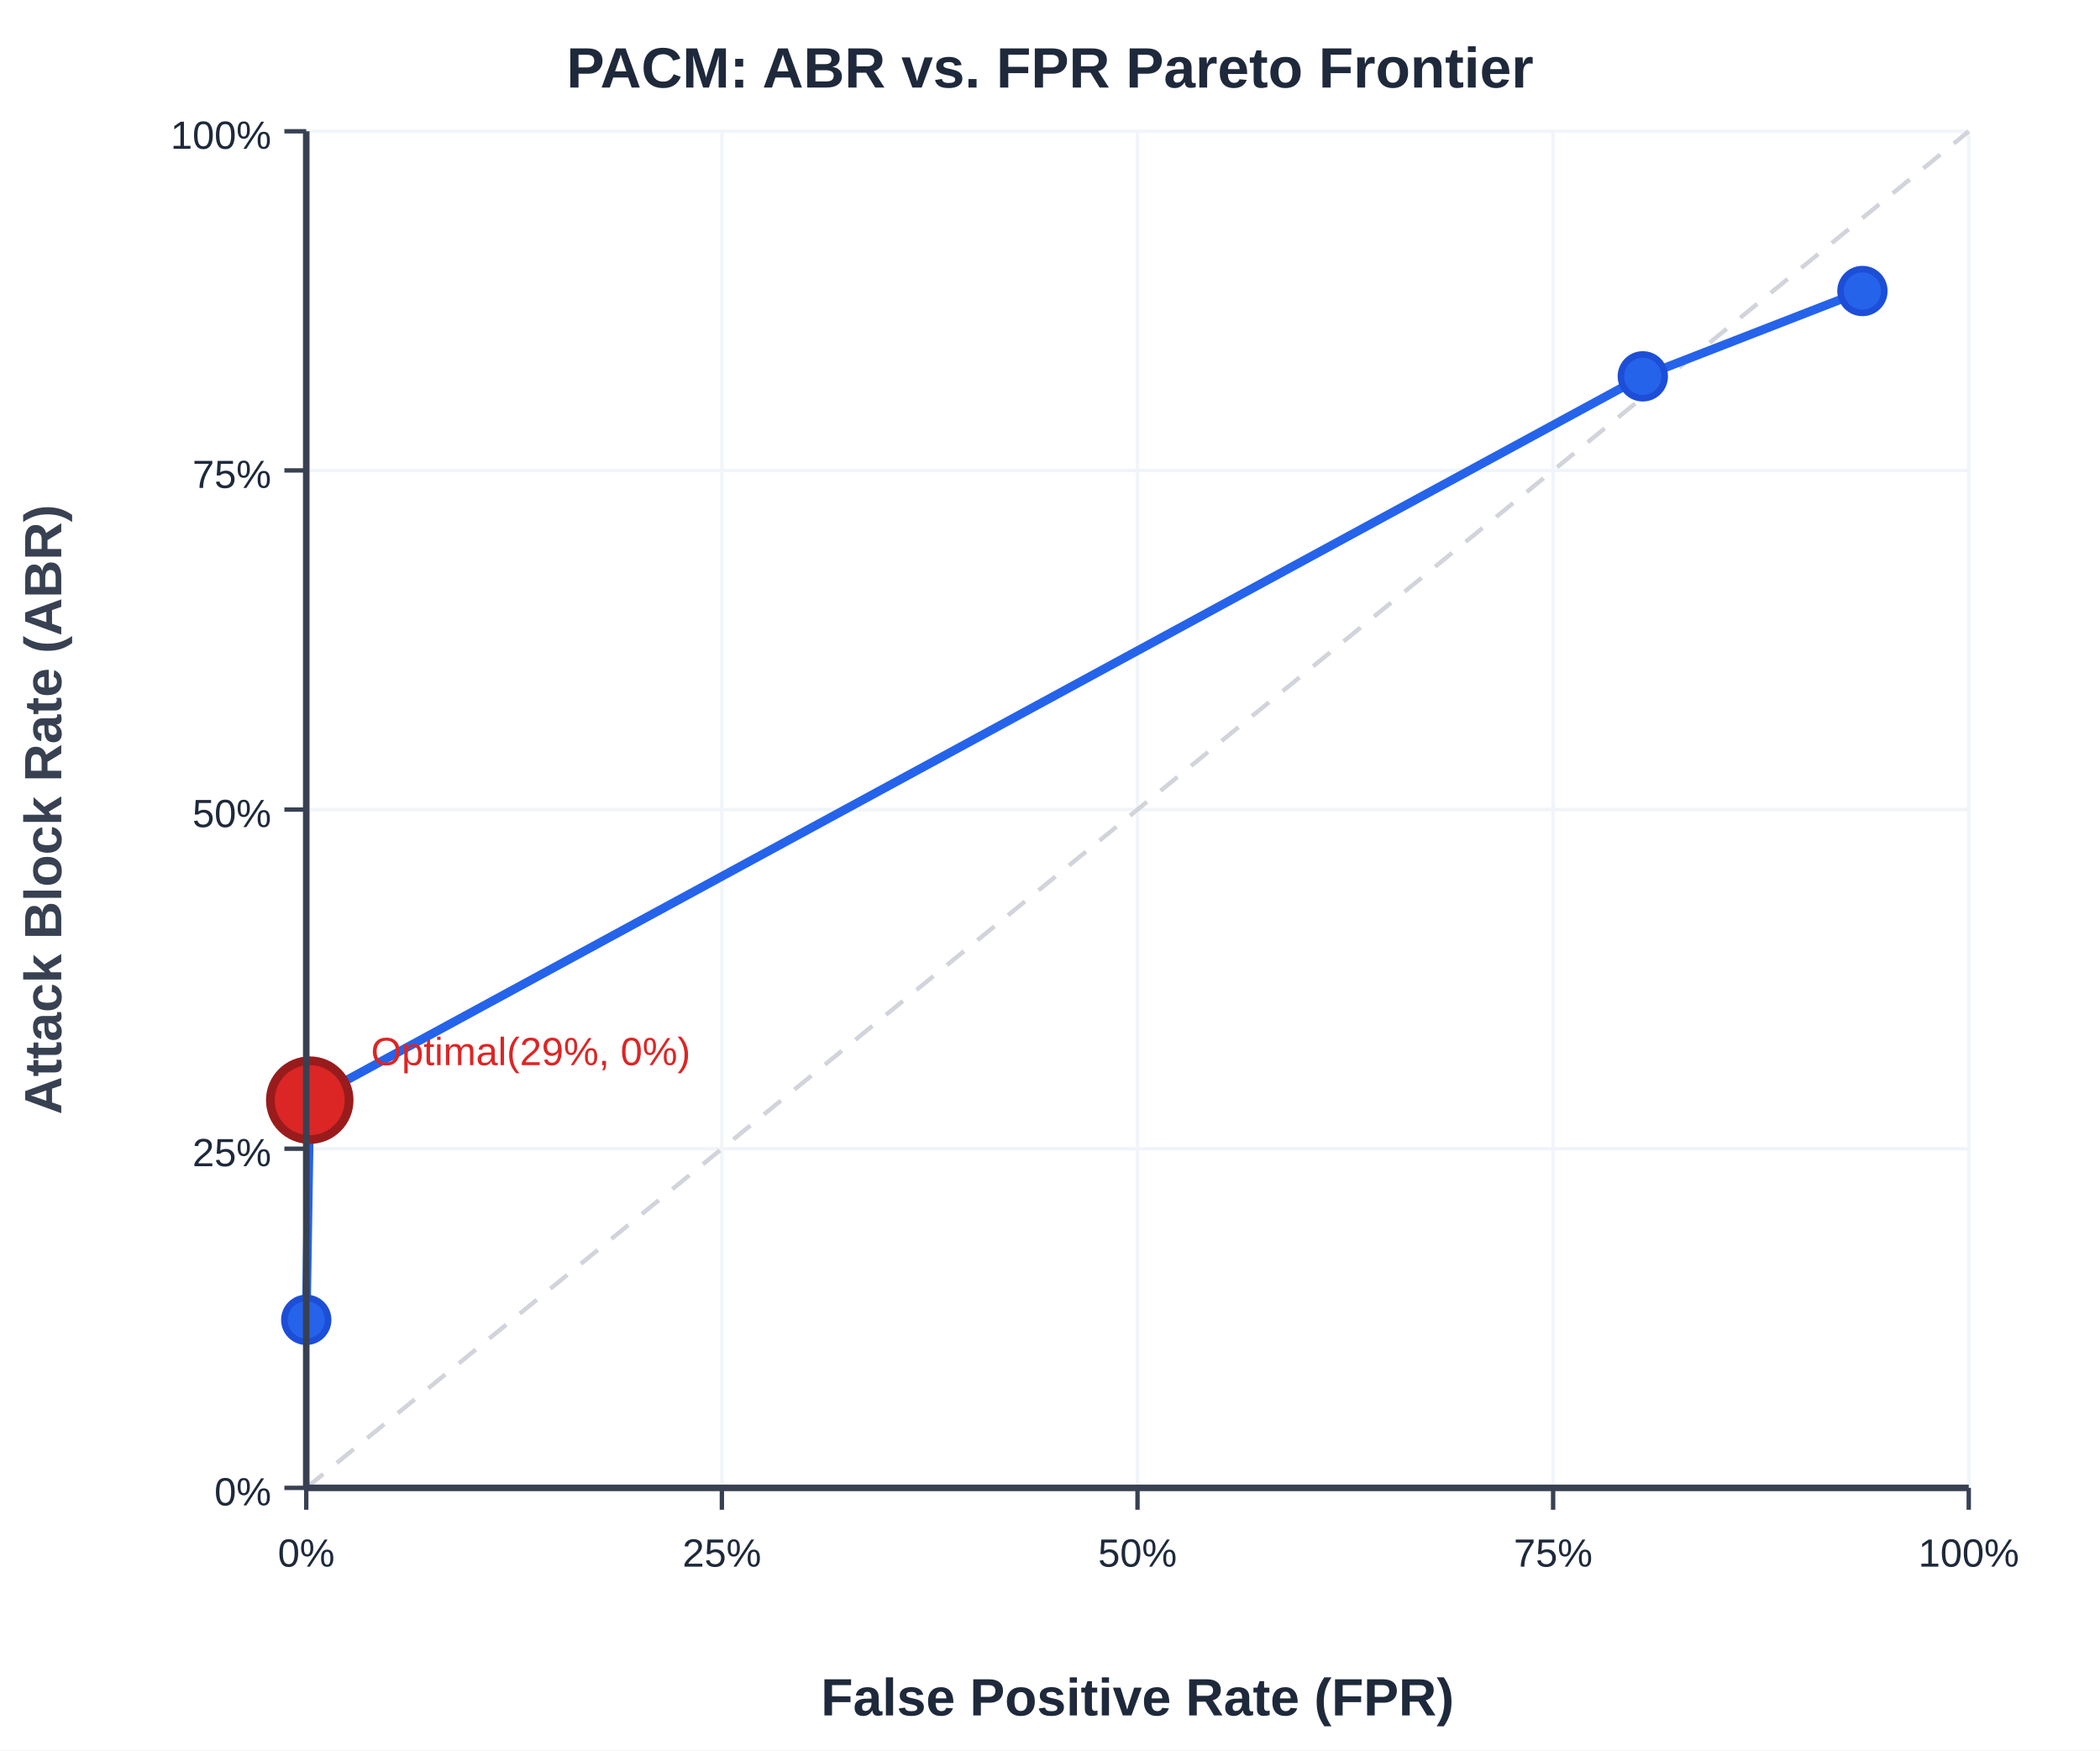
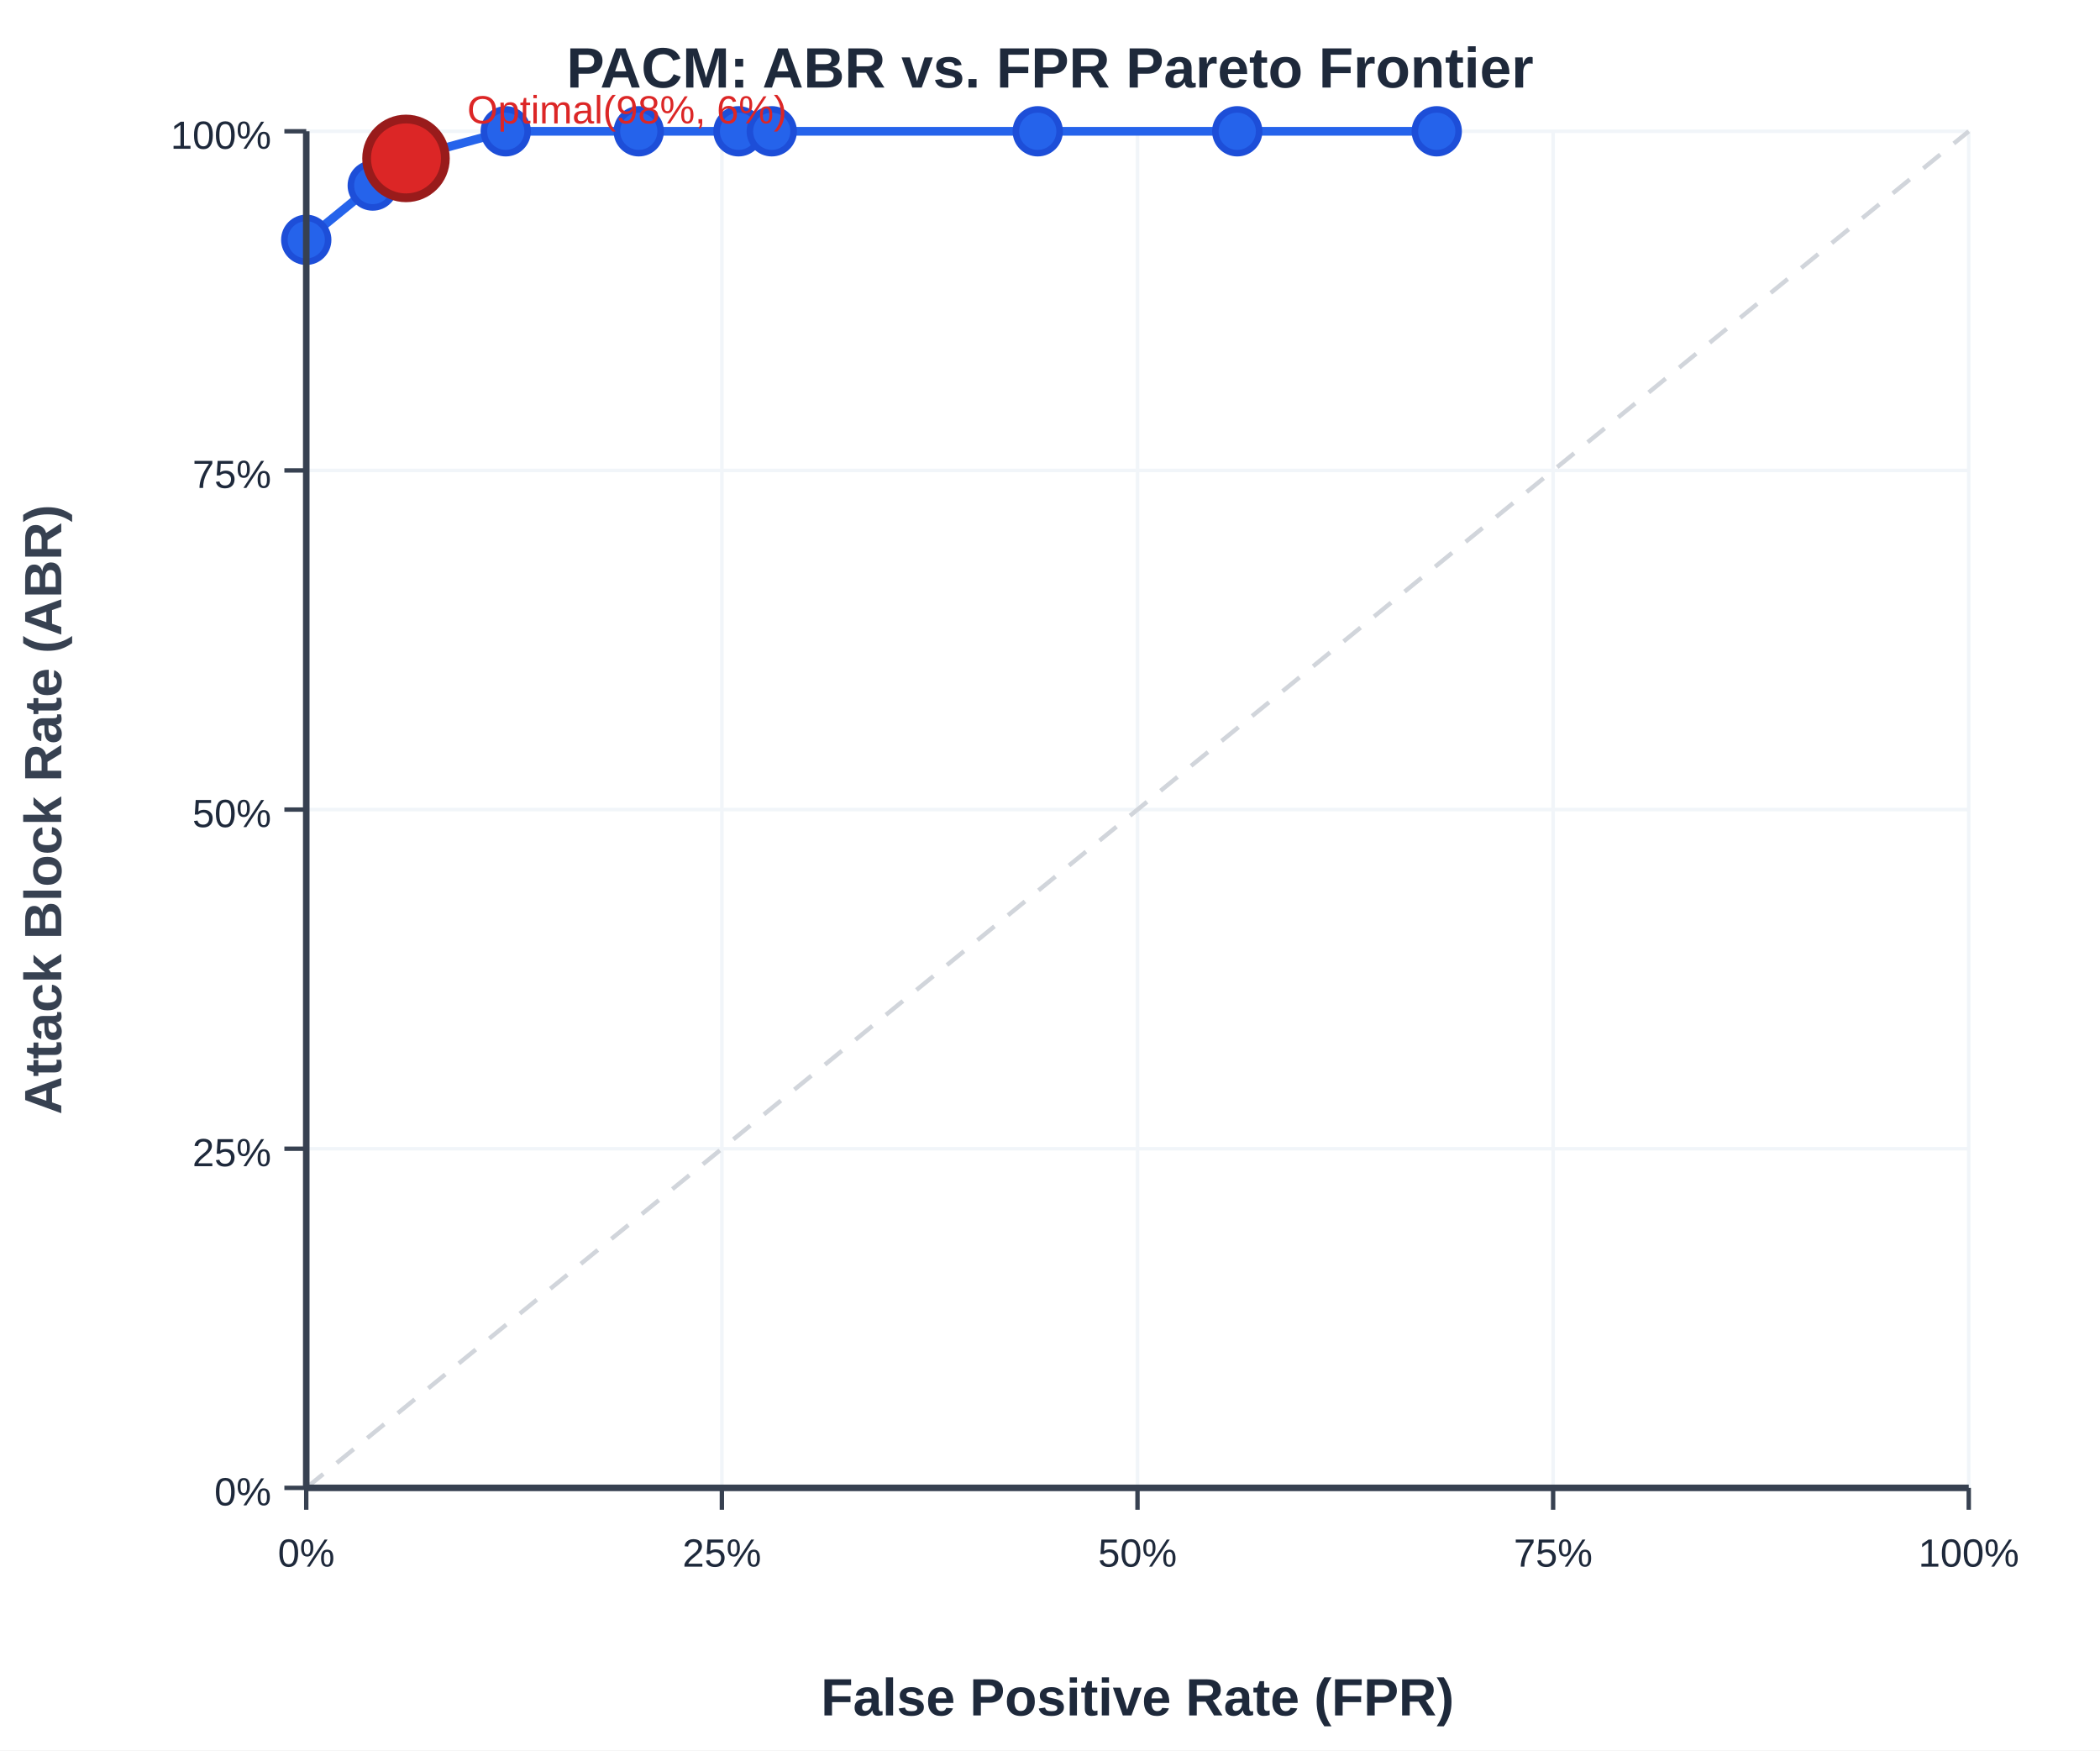
<svg xmlns="http://www.w3.org/2000/svg" width="480" height="400" viewBox="0 0 480 400" font-family="Arial, sans-serif">
  <rect x="0" y="0" width="480" height="400" fill="#ffffff" />
  <line x1="70.0" y1="30.0" x2="70.0" y2="340.0" stroke="#f1f5f9" stroke-width="0.8" />
  <line x1="70.0" y1="340.0" x2="450.0" y2="340.0" stroke="#f1f5f9" stroke-width="0.8" />
  <line x1="165.0" y1="30.0" x2="165.0" y2="340.0" stroke="#f1f5f9" stroke-width="0.8" />
  <line x1="70.0" y1="262.5" x2="450.0" y2="262.5" stroke="#f1f5f9" stroke-width="0.8" />
  <line x1="260.0" y1="30.0" x2="260.0" y2="340.0" stroke="#f1f5f9" stroke-width="0.8" />
  <line x1="70.0" y1="185.0" x2="450.0" y2="185.0" stroke="#f1f5f9" stroke-width="0.8" />
  <line x1="355.0" y1="30.0" x2="355.0" y2="340.0" stroke="#f1f5f9" stroke-width="0.8" />
  <line x1="70.0" y1="107.5" x2="450.0" y2="107.5" stroke="#f1f5f9" stroke-width="0.8" />
  <line x1="450.0" y1="30.0" x2="450.0" y2="340.0" stroke="#f1f5f9" stroke-width="0.8" />
  <line x1="70.0" y1="30.0" x2="450.0" y2="30.0" stroke="#f1f5f9" stroke-width="0.8" />
  <line x1="70.0" y1="340.0" x2="450.0" y2="30.0" stroke="#d1d5db" stroke-width="1.0" stroke-dasharray="5,4" />
-   <path d="M 70.0 301.6 L 70.8 251.4 L 375.5 86.0 L 425.7 66.5" fill="none" stroke="#2563eb" stroke-width="2.0" />
-   <circle cx="70.0" cy="301.6" r="5" fill="#2563eb" stroke="#1d4ed8" stroke-width="1.5" />
-   <circle cx="70.8" cy="251.4" r="5" fill="#2563eb" stroke="#1d4ed8" stroke-width="1.5" />
-   <circle cx="375.5" cy="86.0" r="5" fill="#2563eb" stroke="#1d4ed8" stroke-width="1.5" />
-   <circle cx="425.7" cy="66.5" r="5" fill="#2563eb" stroke="#1d4ed8" stroke-width="1.5" />
-   <circle cx="70.8" cy="251.4" r="9" fill="#dc2626" stroke="#991b1b" stroke-width="2" />
-   <text x="84.8" y="243.4" font-size="9" text-anchor="start" fill="#dc2626">Optimal
- (29%, 0%)</text>
+   <path d="M 70.0 54.8 L 85.2 42.4 L 92.8 36.2 L 115.6 30.0 L 146.0 30.0 L 168.8 30.0 L 176.4 30.0 L 237.2 30.0 L 282.8 30.0 L 328.4 30.0" fill="none" stroke="#2563eb" stroke-width="2.0" />
+   <circle cx="70.0" cy="54.8" r="5" fill="#2563eb" stroke="#1d4ed8" stroke-width="1.5" />
+   <circle cx="85.2" cy="42.4" r="5" fill="#2563eb" stroke="#1d4ed8" stroke-width="1.5" />
+   <circle cx="92.8" cy="36.2" r="5" fill="#2563eb" stroke="#1d4ed8" stroke-width="1.5" />
+   <circle cx="115.6" cy="30.0" r="5" fill="#2563eb" stroke="#1d4ed8" stroke-width="1.5" />
+   <circle cx="146.0" cy="30.0" r="5" fill="#2563eb" stroke="#1d4ed8" stroke-width="1.5" />
+   <circle cx="168.8" cy="30.0" r="5" fill="#2563eb" stroke="#1d4ed8" stroke-width="1.5" />
+   <circle cx="176.4" cy="30.0" r="5" fill="#2563eb" stroke="#1d4ed8" stroke-width="1.5" />
+   <circle cx="237.2" cy="30.0" r="5" fill="#2563eb" stroke="#1d4ed8" stroke-width="1.5" />
+   <circle cx="282.8" cy="30.0" r="5" fill="#2563eb" stroke="#1d4ed8" stroke-width="1.5" />
+   <circle cx="328.4" cy="30.0" r="5" fill="#2563eb" stroke="#1d4ed8" stroke-width="1.5" />
+   <circle cx="92.8" cy="36.2" r="9" fill="#dc2626" stroke="#991b1b" stroke-width="2" />
+   <text x="106.8" y="28.2" font-size="9" text-anchor="start" fill="#dc2626">Optimal
+ (98%, 6%)</text>
  <line x1="70.0" y1="340.0" x2="450.0" y2="340.0" stroke="#374151" stroke-width="1.5" />
  <line x1="70.0" y1="340.0" x2="70.0" y2="30.0" stroke="#374151" stroke-width="1.5" />
  <line x1="70.0" y1="340.0" x2="70.0" y2="345.0" stroke="#374151" stroke-width="1.0" />
  <text x="70.0" y="358.0" font-size="9" text-anchor="middle" fill="#1e293b">0%</text>
  <line x1="70.0" y1="340.0" x2="65.0" y2="340.0" stroke="#374151" stroke-width="1.0" />
  <text x="62.0" y="344.0" font-size="9" text-anchor="end" fill="#1e293b">0%</text>
  <line x1="165.0" y1="340.0" x2="165.0" y2="345.0" stroke="#374151" stroke-width="1.0" />
  <text x="165.0" y="358.0" font-size="9" text-anchor="middle" fill="#1e293b">25%</text>
  <line x1="70.0" y1="262.5" x2="65.0" y2="262.5" stroke="#374151" stroke-width="1.0" />
  <text x="62.0" y="266.5" font-size="9" text-anchor="end" fill="#1e293b">25%</text>
  <line x1="260.0" y1="340.0" x2="260.0" y2="345.0" stroke="#374151" stroke-width="1.0" />
  <text x="260.0" y="358.0" font-size="9" text-anchor="middle" fill="#1e293b">50%</text>
  <line x1="70.0" y1="185.0" x2="65.0" y2="185.0" stroke="#374151" stroke-width="1.0" />
  <text x="62.0" y="189.0" font-size="9" text-anchor="end" fill="#1e293b">50%</text>
  <line x1="355.0" y1="340.0" x2="355.0" y2="345.0" stroke="#374151" stroke-width="1.0" />
  <text x="355.0" y="358.0" font-size="9" text-anchor="middle" fill="#1e293b">75%</text>
  <line x1="70.0" y1="107.5" x2="65.0" y2="107.5" stroke="#374151" stroke-width="1.0" />
  <text x="62.0" y="111.5" font-size="9" text-anchor="end" fill="#1e293b">75%</text>
  <line x1="450.0" y1="340.0" x2="450.0" y2="345.0" stroke="#374151" stroke-width="1.0" />
  <text x="450.0" y="358.0" font-size="9" text-anchor="middle" fill="#1e293b">100%</text>
  <line x1="70.0" y1="30.0" x2="65.0" y2="30.0" stroke="#374151" stroke-width="1.0" />
  <text x="62.0" y="34.0" font-size="9" text-anchor="end" fill="#1e293b">100%</text>
  <text x="260.0" y="392.0" font-size="12" text-anchor="middle" fill="#1e293b" font-weight="bold">False Positive Rate (FPR)</text>
  <text x="14" y="185.0" font-size="12" text-anchor="middle" fill="#374151" font-weight="bold" transform="rotate(-90, 14, 185.0)">Attack Block Rate (ABR)</text>
  <text x="240.0" y="20.0" font-size="13" text-anchor="middle" fill="#1e293b" font-weight="bold">PACM: ABR vs. FPR Pareto Frontier</text>
</svg>
